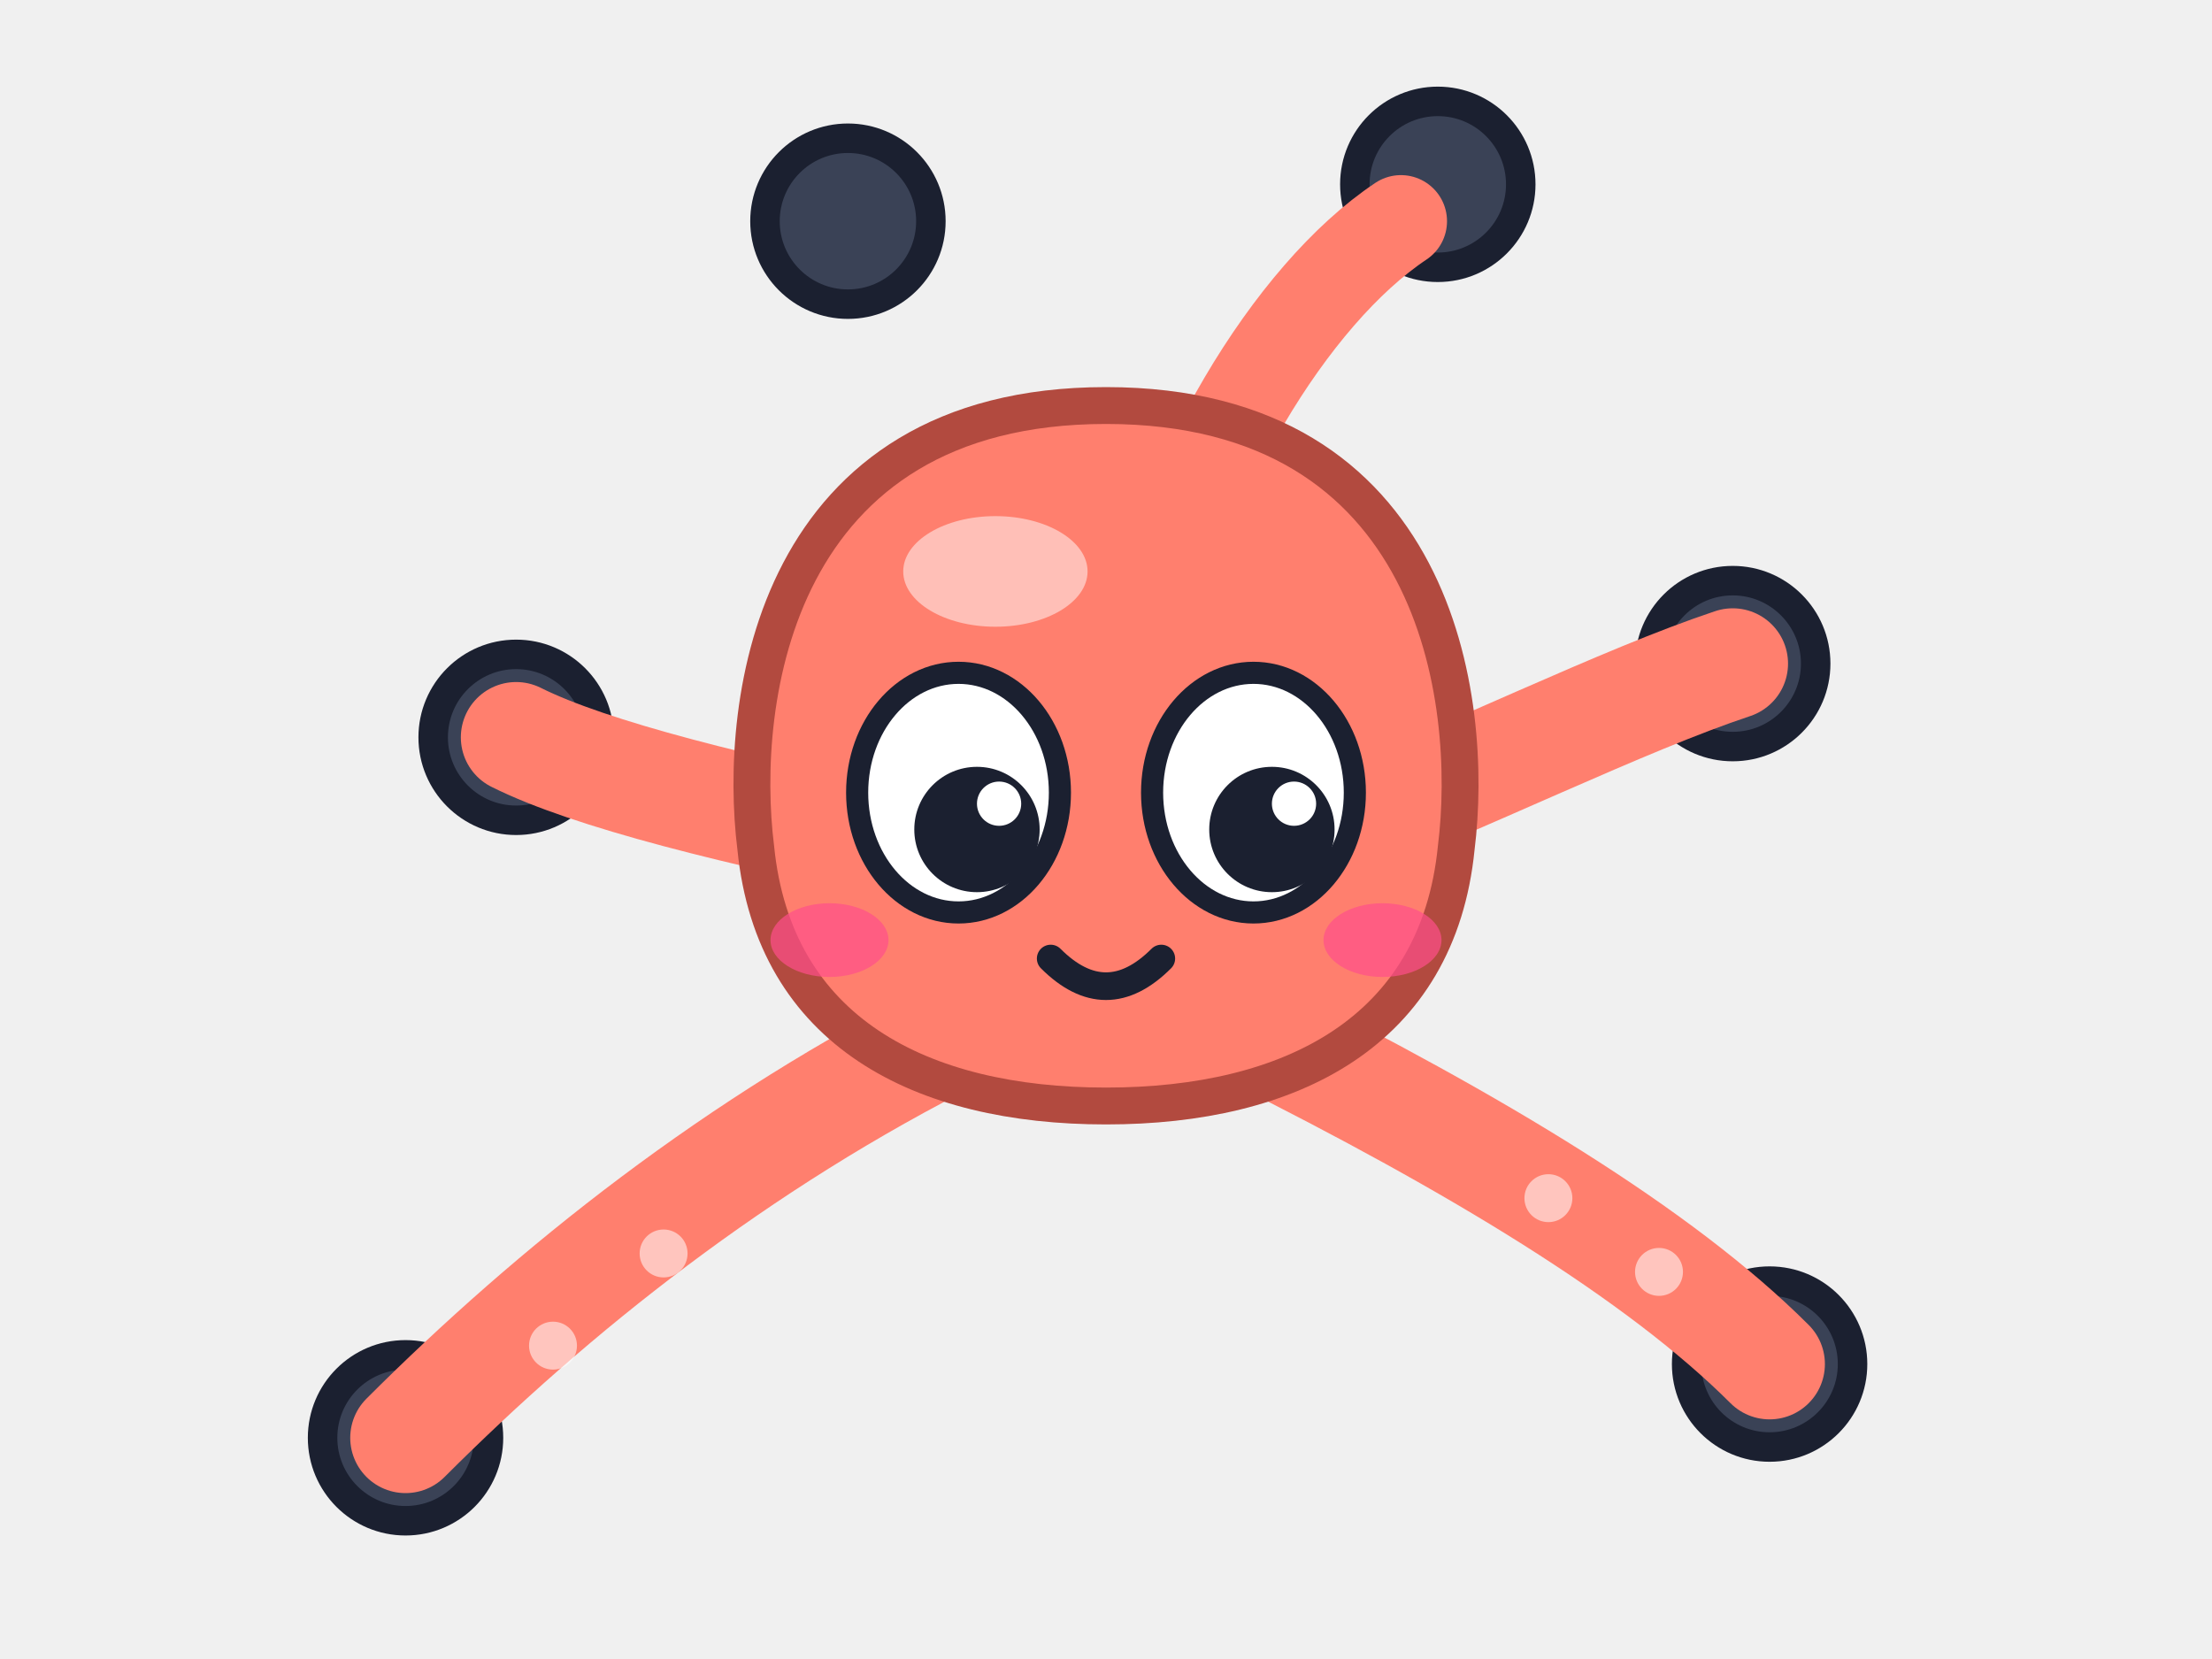
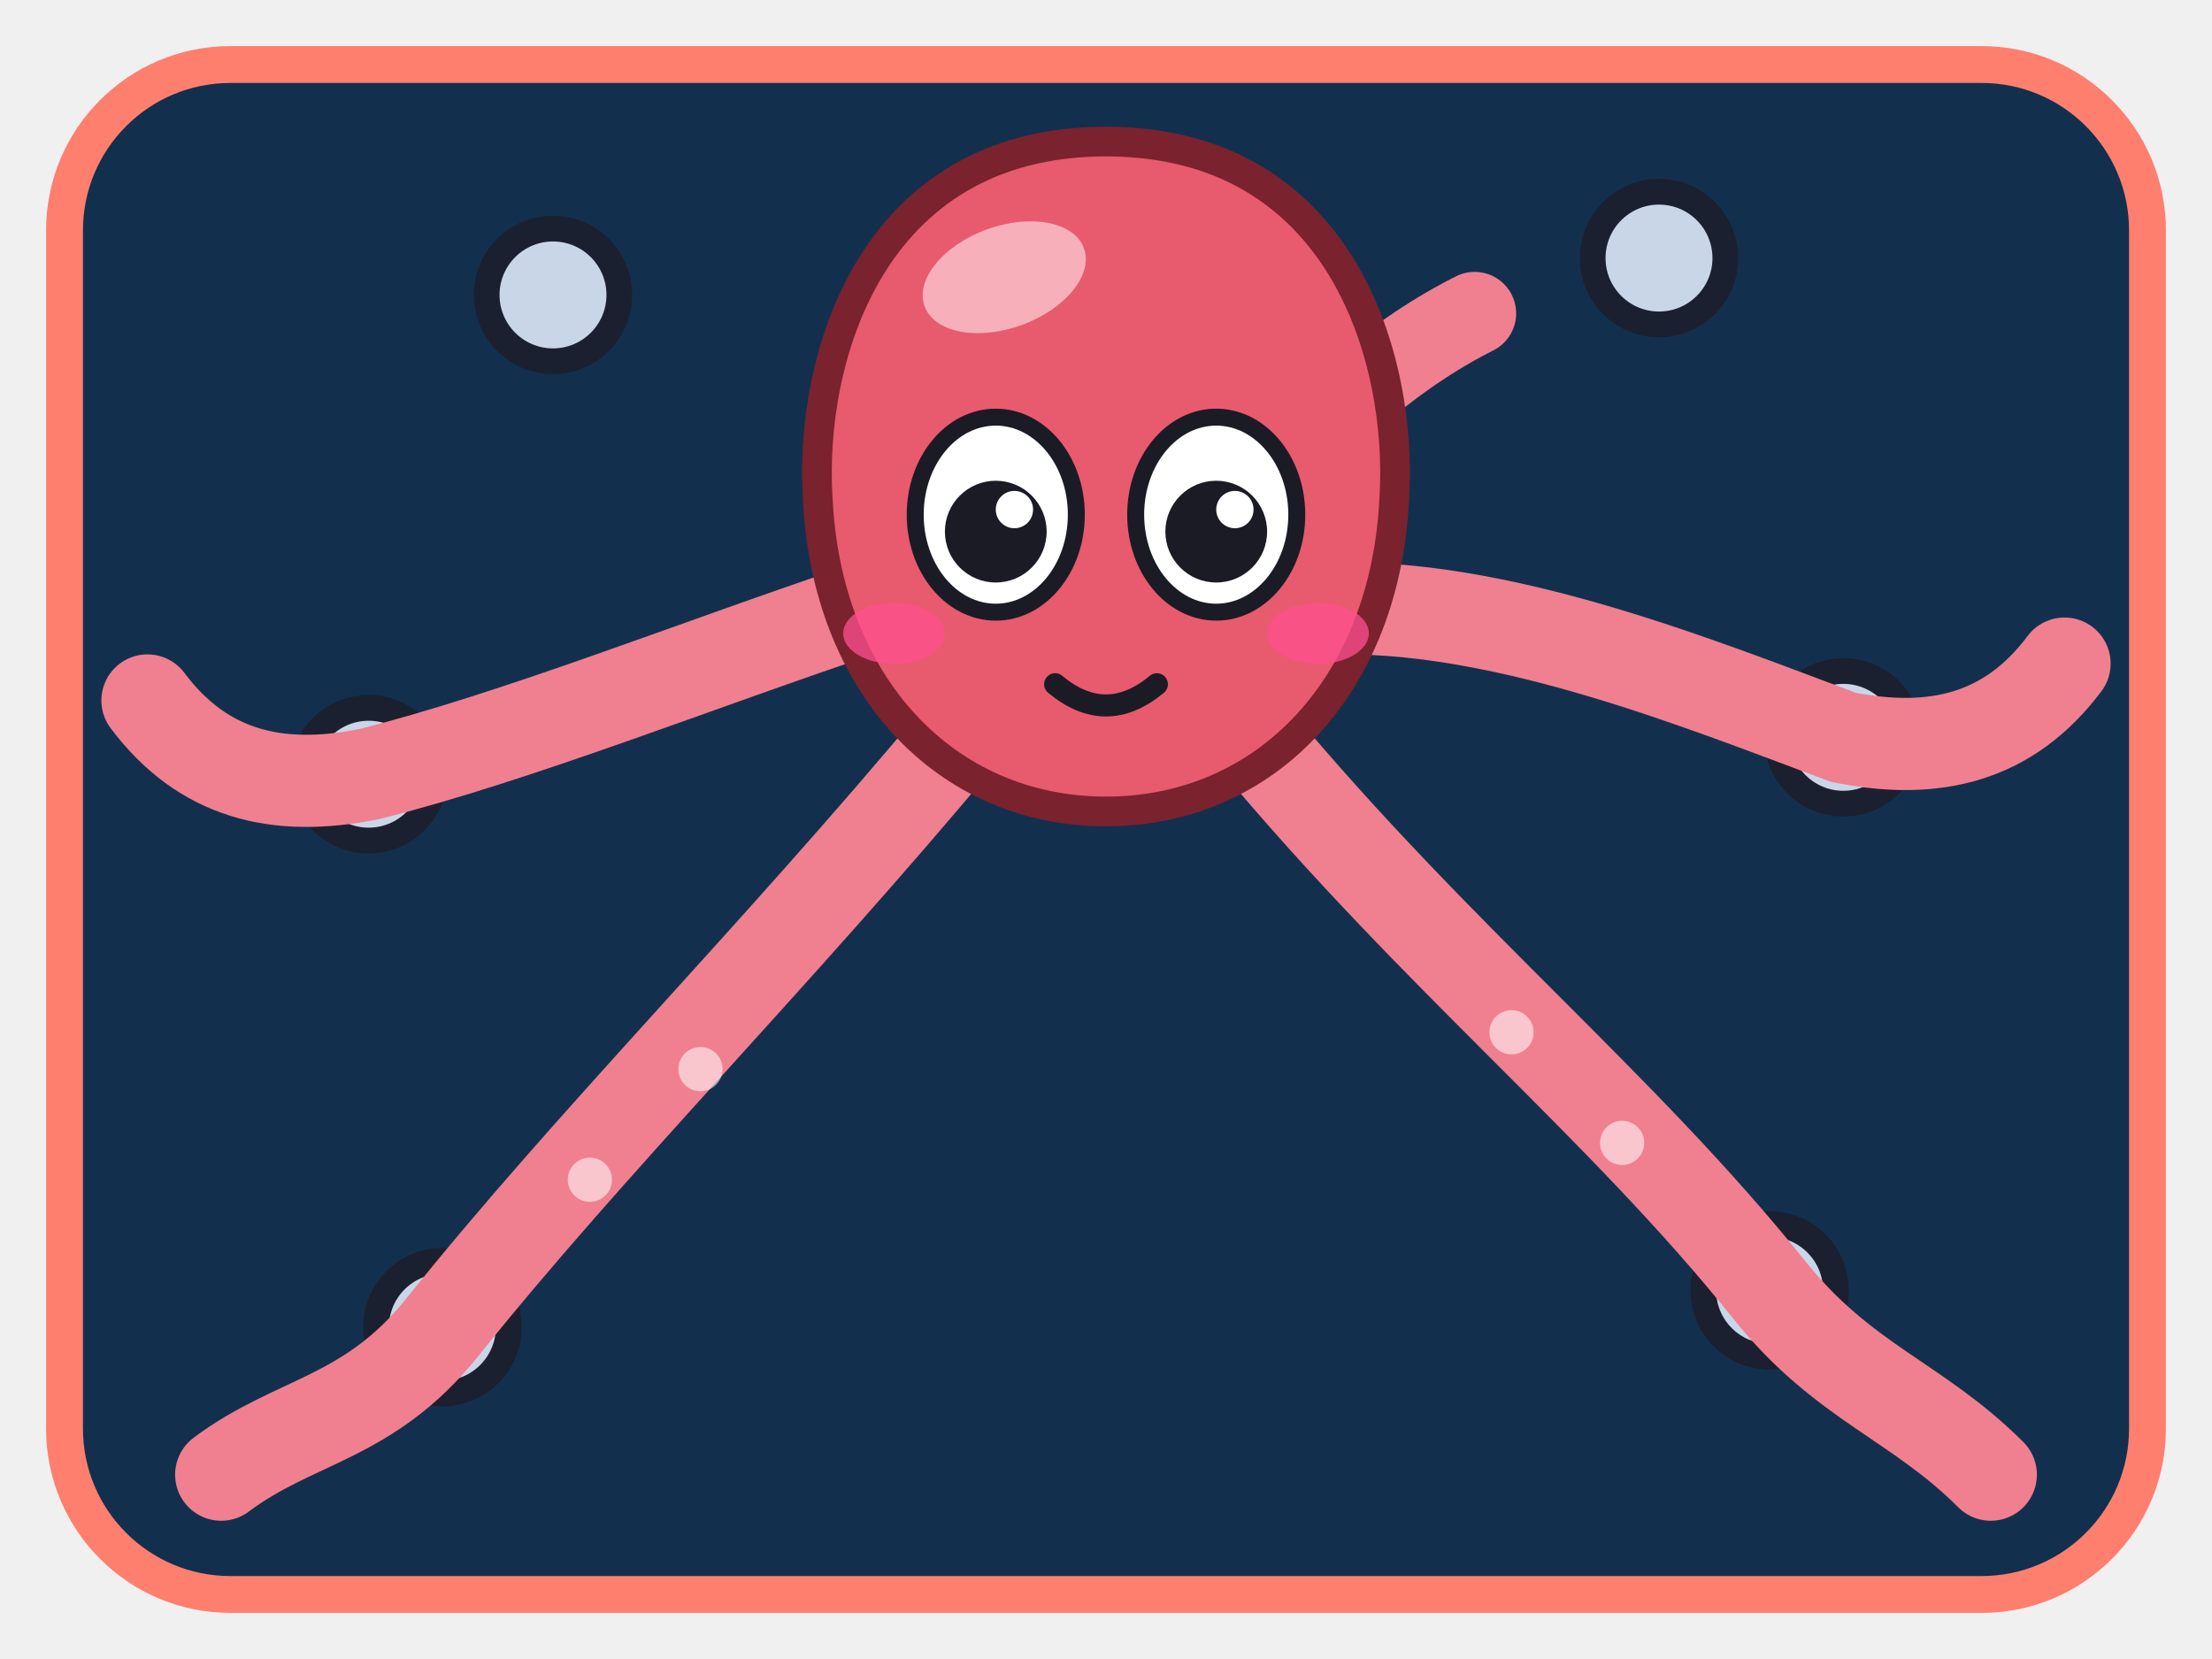
<svg xmlns="http://www.w3.org/2000/svg" viewBox="0 0 120 90" width="120" height="90">
-   <g fill="#3A4256" stroke="#1B2030" stroke-width="1.6">
-     <circle cx="22" cy="78" r="4.5" />
-     <circle cx="96" cy="74" r="4.5" />
-     <circle cx="28" cy="40" r="4.5" />
-     <circle cx="94" cy="36" r="4.5" />
-     <circle cx="78" cy="10" r="4.5" />
-     <circle cx="46" cy="12" r="4.5" />
+   <rect x="3.5" y="3.5" width="113" height="83" rx="9" fill="#12304E" stroke="#FF7F6E" stroke-width="2" />
+   <g fill="#C9D6E8" stroke="#1B2030" stroke-width="1.4">
+     <circle cx="24" cy="72" r="3.6" />
+     <circle cx="96" cy="70" r="3.6" />
+     <circle cx="20" cy="42" r="3.6" />
+     <circle cx="100" cy="40" r="3.6" />
+     <circle cx="90" cy="14" r="3.6" />
+     <circle cx="30" cy="16" r="3.6" />
  </g>
-   <g fill="none" stroke="#FF7F6E" stroke-linecap="round">
-     <path d="M52 56 C 40 62, 30 70, 22 78" stroke-width="6" />
-     <path d="M68 56 C 80 62, 90 68, 96 74" stroke-width="6" />
-     <path d="M50 46 C 40 44, 32 42, 28 40" stroke-width="6" />
-     <path d="M70 46 C 80 42, 88 38, 94 36" stroke-width="6" />
-     <path d="M62 36 C 64 26, 70 16, 76 12" stroke-width="5" />
+   <g fill="none" stroke="#F0808F" stroke-linecap="round" stroke-linejoin="round">
+     <path d="M52 40 C 42 52 32 62 24 72 C 20 77 16 77 12 80" stroke-width="5" />
+     <path d="M68 40 C 78 52 88 60 96 70 C 100 75 104 76 108 80" stroke-width="5" />
+     <path d="M47 33 C 38 36 28 40 20 42 C 15 43 11 42 8 38" stroke-width="5" />
+     <path d="M73 33 C 82 33 92 37 100 40 C 105 41 109 40 112 36" stroke-width="5" />
+     <path d="M64 33 C 68 26 74 20 80 17" stroke-width="4.5" />
  </g>
  <g fill="#FFFFFF" fill-opacity="0.55">
-     <circle cx="36" cy="68" r="1.3" />
-     <circle cx="30" cy="73" r="1.3" />
-     <circle cx="84" cy="65" r="1.3" />
-     <circle cx="90" cy="69" r="1.3" />
+     <circle cx="38" cy="58" r="1.2" />
+     <circle cx="32" cy="64" r="1.2" />
+     <circle cx="82" cy="56" r="1.2" />
+     <circle cx="88" cy="62" r="1.2" />
  </g>
-   <path d="M60 22 C 42 22, 40 38, 41 46 C 42 56, 50 60, 60 60 C 70 60, 78 56, 79 46 C 80 38, 78 22, 60 22 Z" fill="#FF7F6E" stroke="#B24A3F" stroke-width="2" />
-   <ellipse cx="54" cy="31" rx="5" ry="3" fill="#FFFFFF" fill-opacity="0.5" />
-   <ellipse cx="52" cy="43" rx="5.5" ry="6.5" fill="#FFFFFF" stroke="#1B2030" stroke-width="1.2" />
-   <ellipse cx="68" cy="43" rx="5.5" ry="6.5" fill="#FFFFFF" stroke="#1B2030" stroke-width="1.2" />
-   <circle cx="53" cy="45" r="3.4" fill="#1B2030" />
-   <circle cx="69" cy="45" r="3.4" fill="#1B2030" />
-   <circle cx="54.2" cy="43.6" r="1.2" fill="#FFFFFF" />
-   <circle cx="70.2" cy="43.6" r="1.2" fill="#FFFFFF" />
-   <ellipse cx="45" cy="51" rx="3.2" ry="2" fill="#FF4F8B" fill-opacity="0.7" />
-   <ellipse cx="75" cy="51" rx="3.2" ry="2" fill="#FF4F8B" fill-opacity="0.7" />
-   <path d="M57 52 Q 60 55, 63 52" fill="none" stroke="#1B2030" stroke-width="1.5" stroke-linecap="round" />
+   <g transform="translate(37 4) scale(0.46)">
+     <path d="M50 8 C 22 8, 15 34, 16 50 C 17 72, 31 87, 50 87 C 69 87, 83 72, 84 50 C 85 34, 78 8, 50 8 Z" fill="#E85A6D" stroke="#7A222E" stroke-width="3.5" />
+     <ellipse cx="38" cy="24" rx="10" ry="6" fill="#F7B0B9" transform="rotate(-20 38 24)" />
+     <ellipse cx="37" cy="52" rx="9.5" ry="11.5" fill="#FFFFFF" stroke="#1B1B26" stroke-width="2" />
+     <ellipse cx="63" cy="52" rx="9.5" ry="11.5" fill="#FFFFFF" stroke="#1B1B26" stroke-width="2" />
+     <circle cx="37" cy="54" r="6" fill="#1B1B26" />
+     <circle cx="63" cy="54" r="6" fill="#1B1B26" />
+     <circle cx="39.2" cy="51.4" r="2.2" fill="#FFFFFF" />
+     <circle cx="65.2" cy="51.4" r="2.2" fill="#FFFFFF" />
+     <ellipse cx="25" cy="66" rx="6" ry="3.6" fill="#FF4F8F" fill-opacity="0.75" />
+     <ellipse cx="75" cy="66" rx="6" ry="3.6" fill="#FF4F8F" fill-opacity="0.75" />
+     <path d="M44 72 Q 50 77, 56 72" fill="none" stroke="#1B1B26" stroke-width="2.6" stroke-linecap="round" />
+   </g>
</svg>
